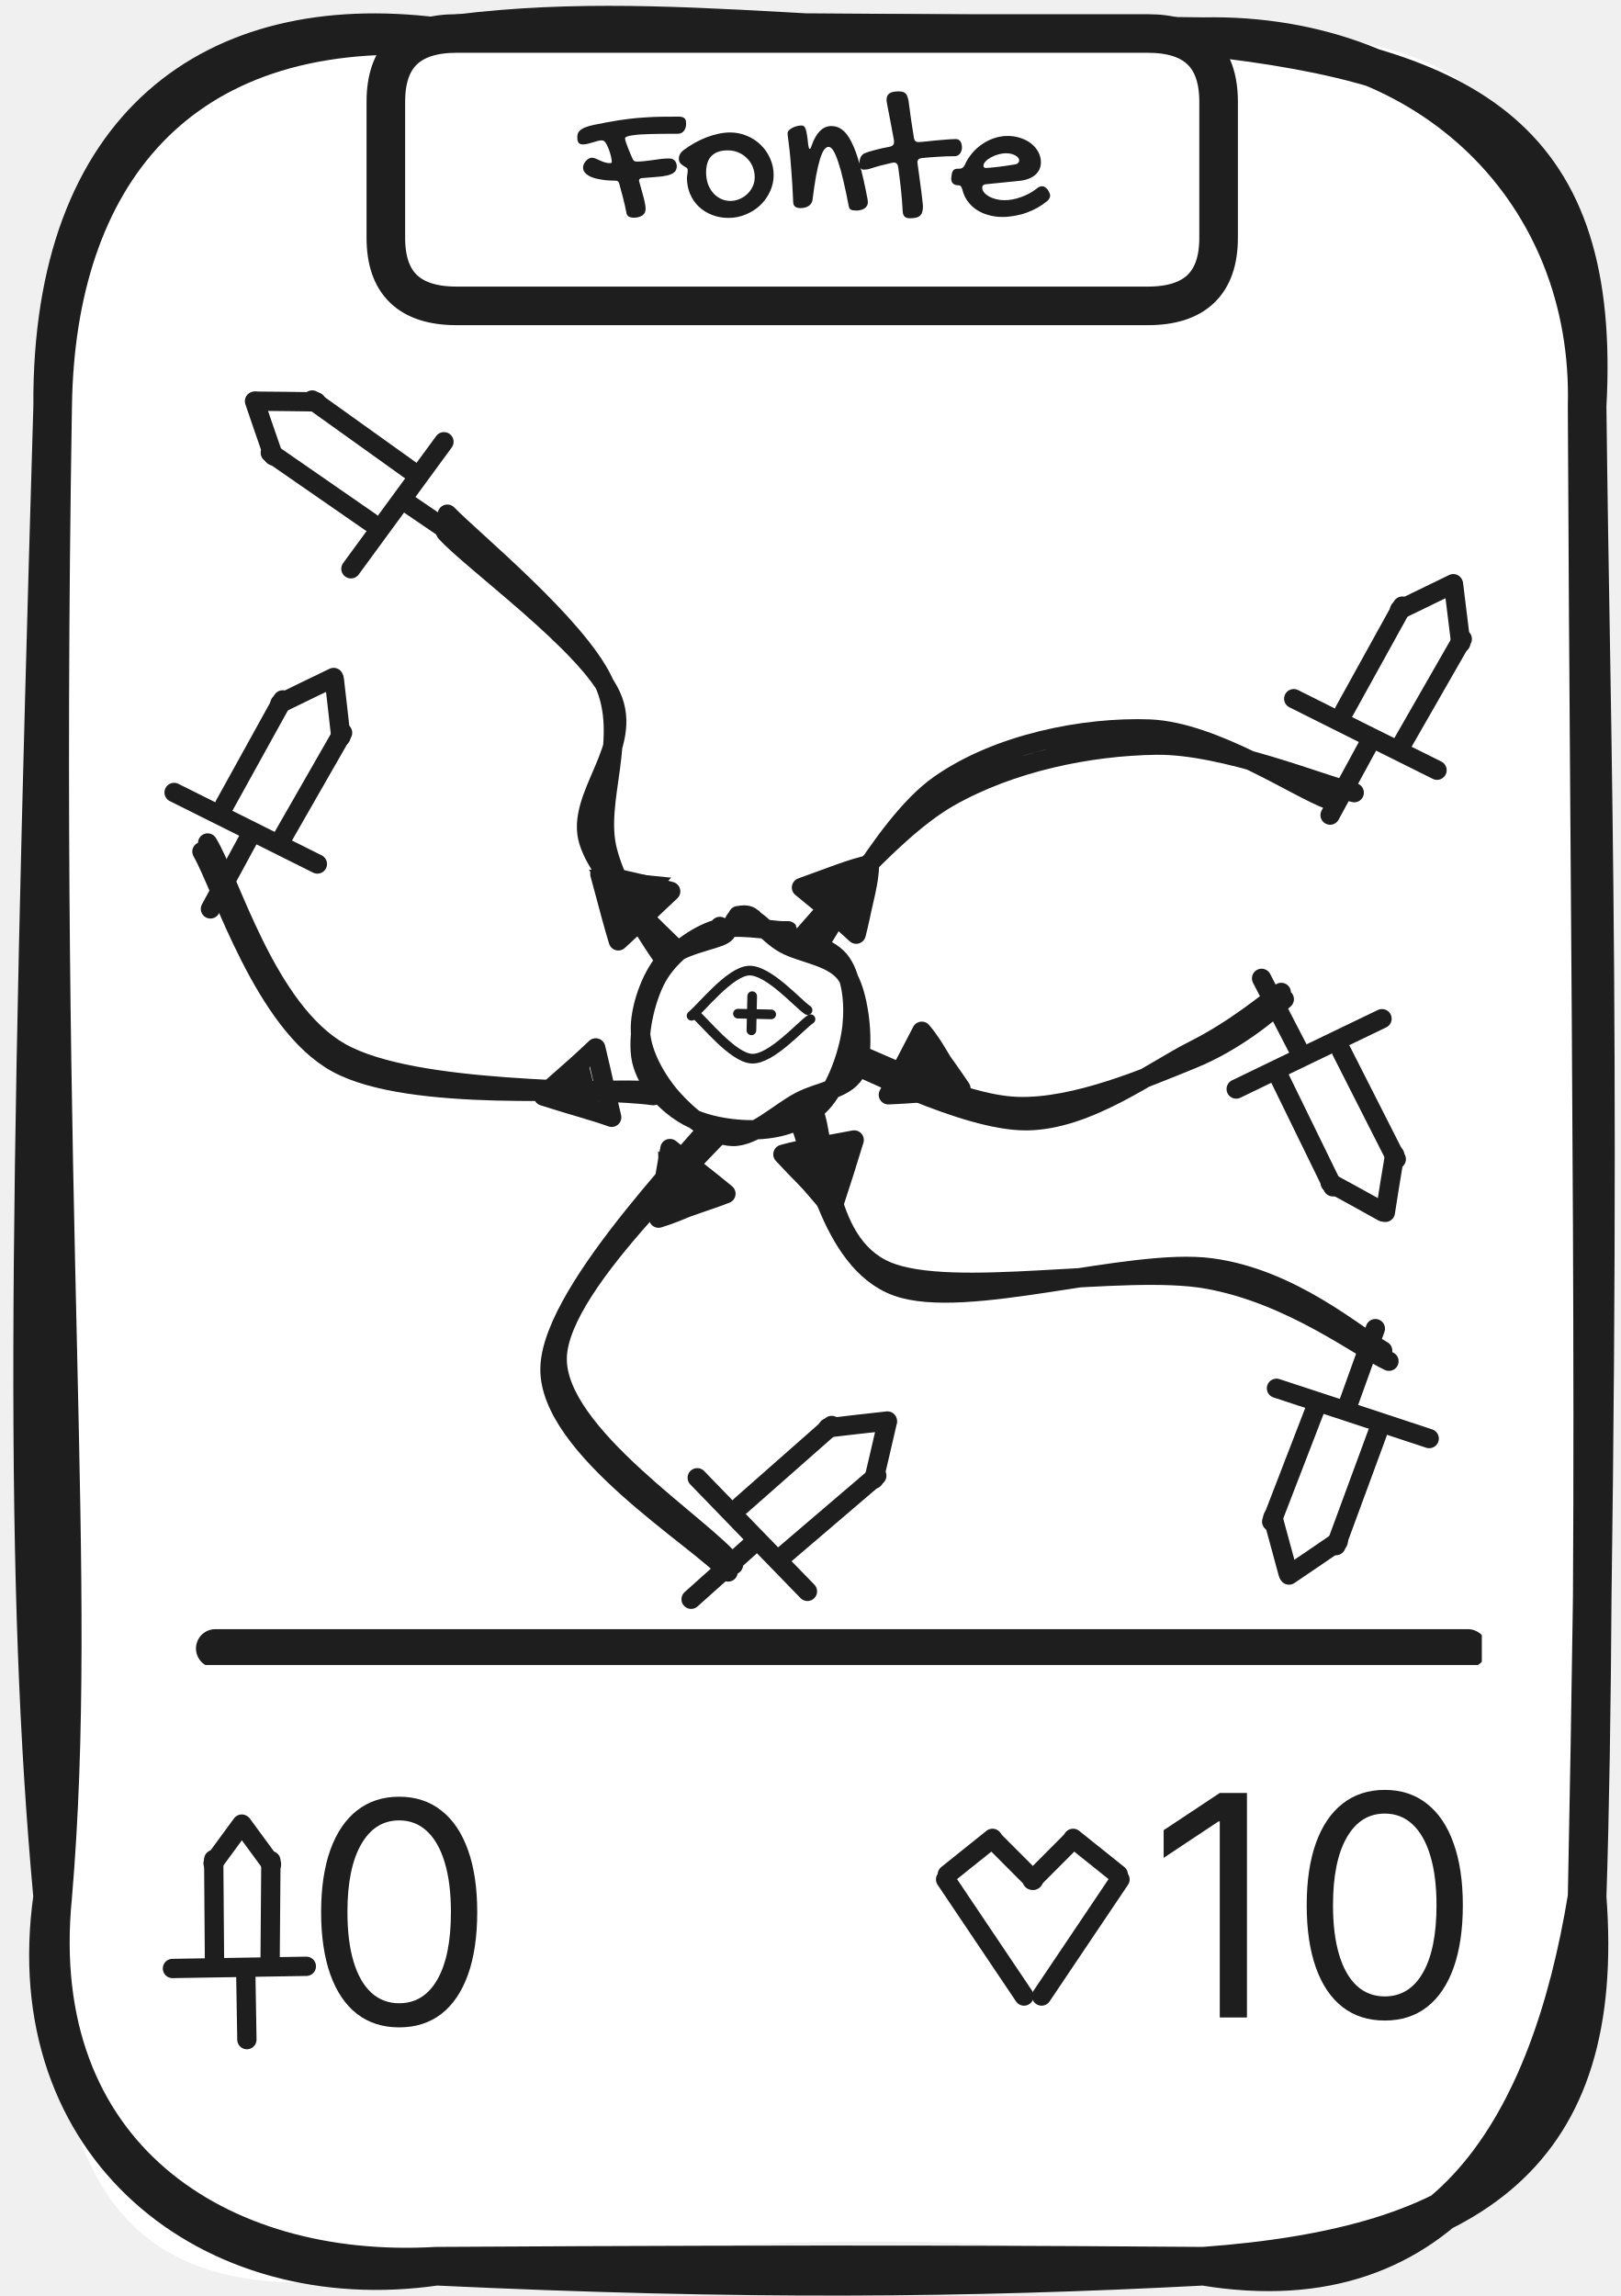
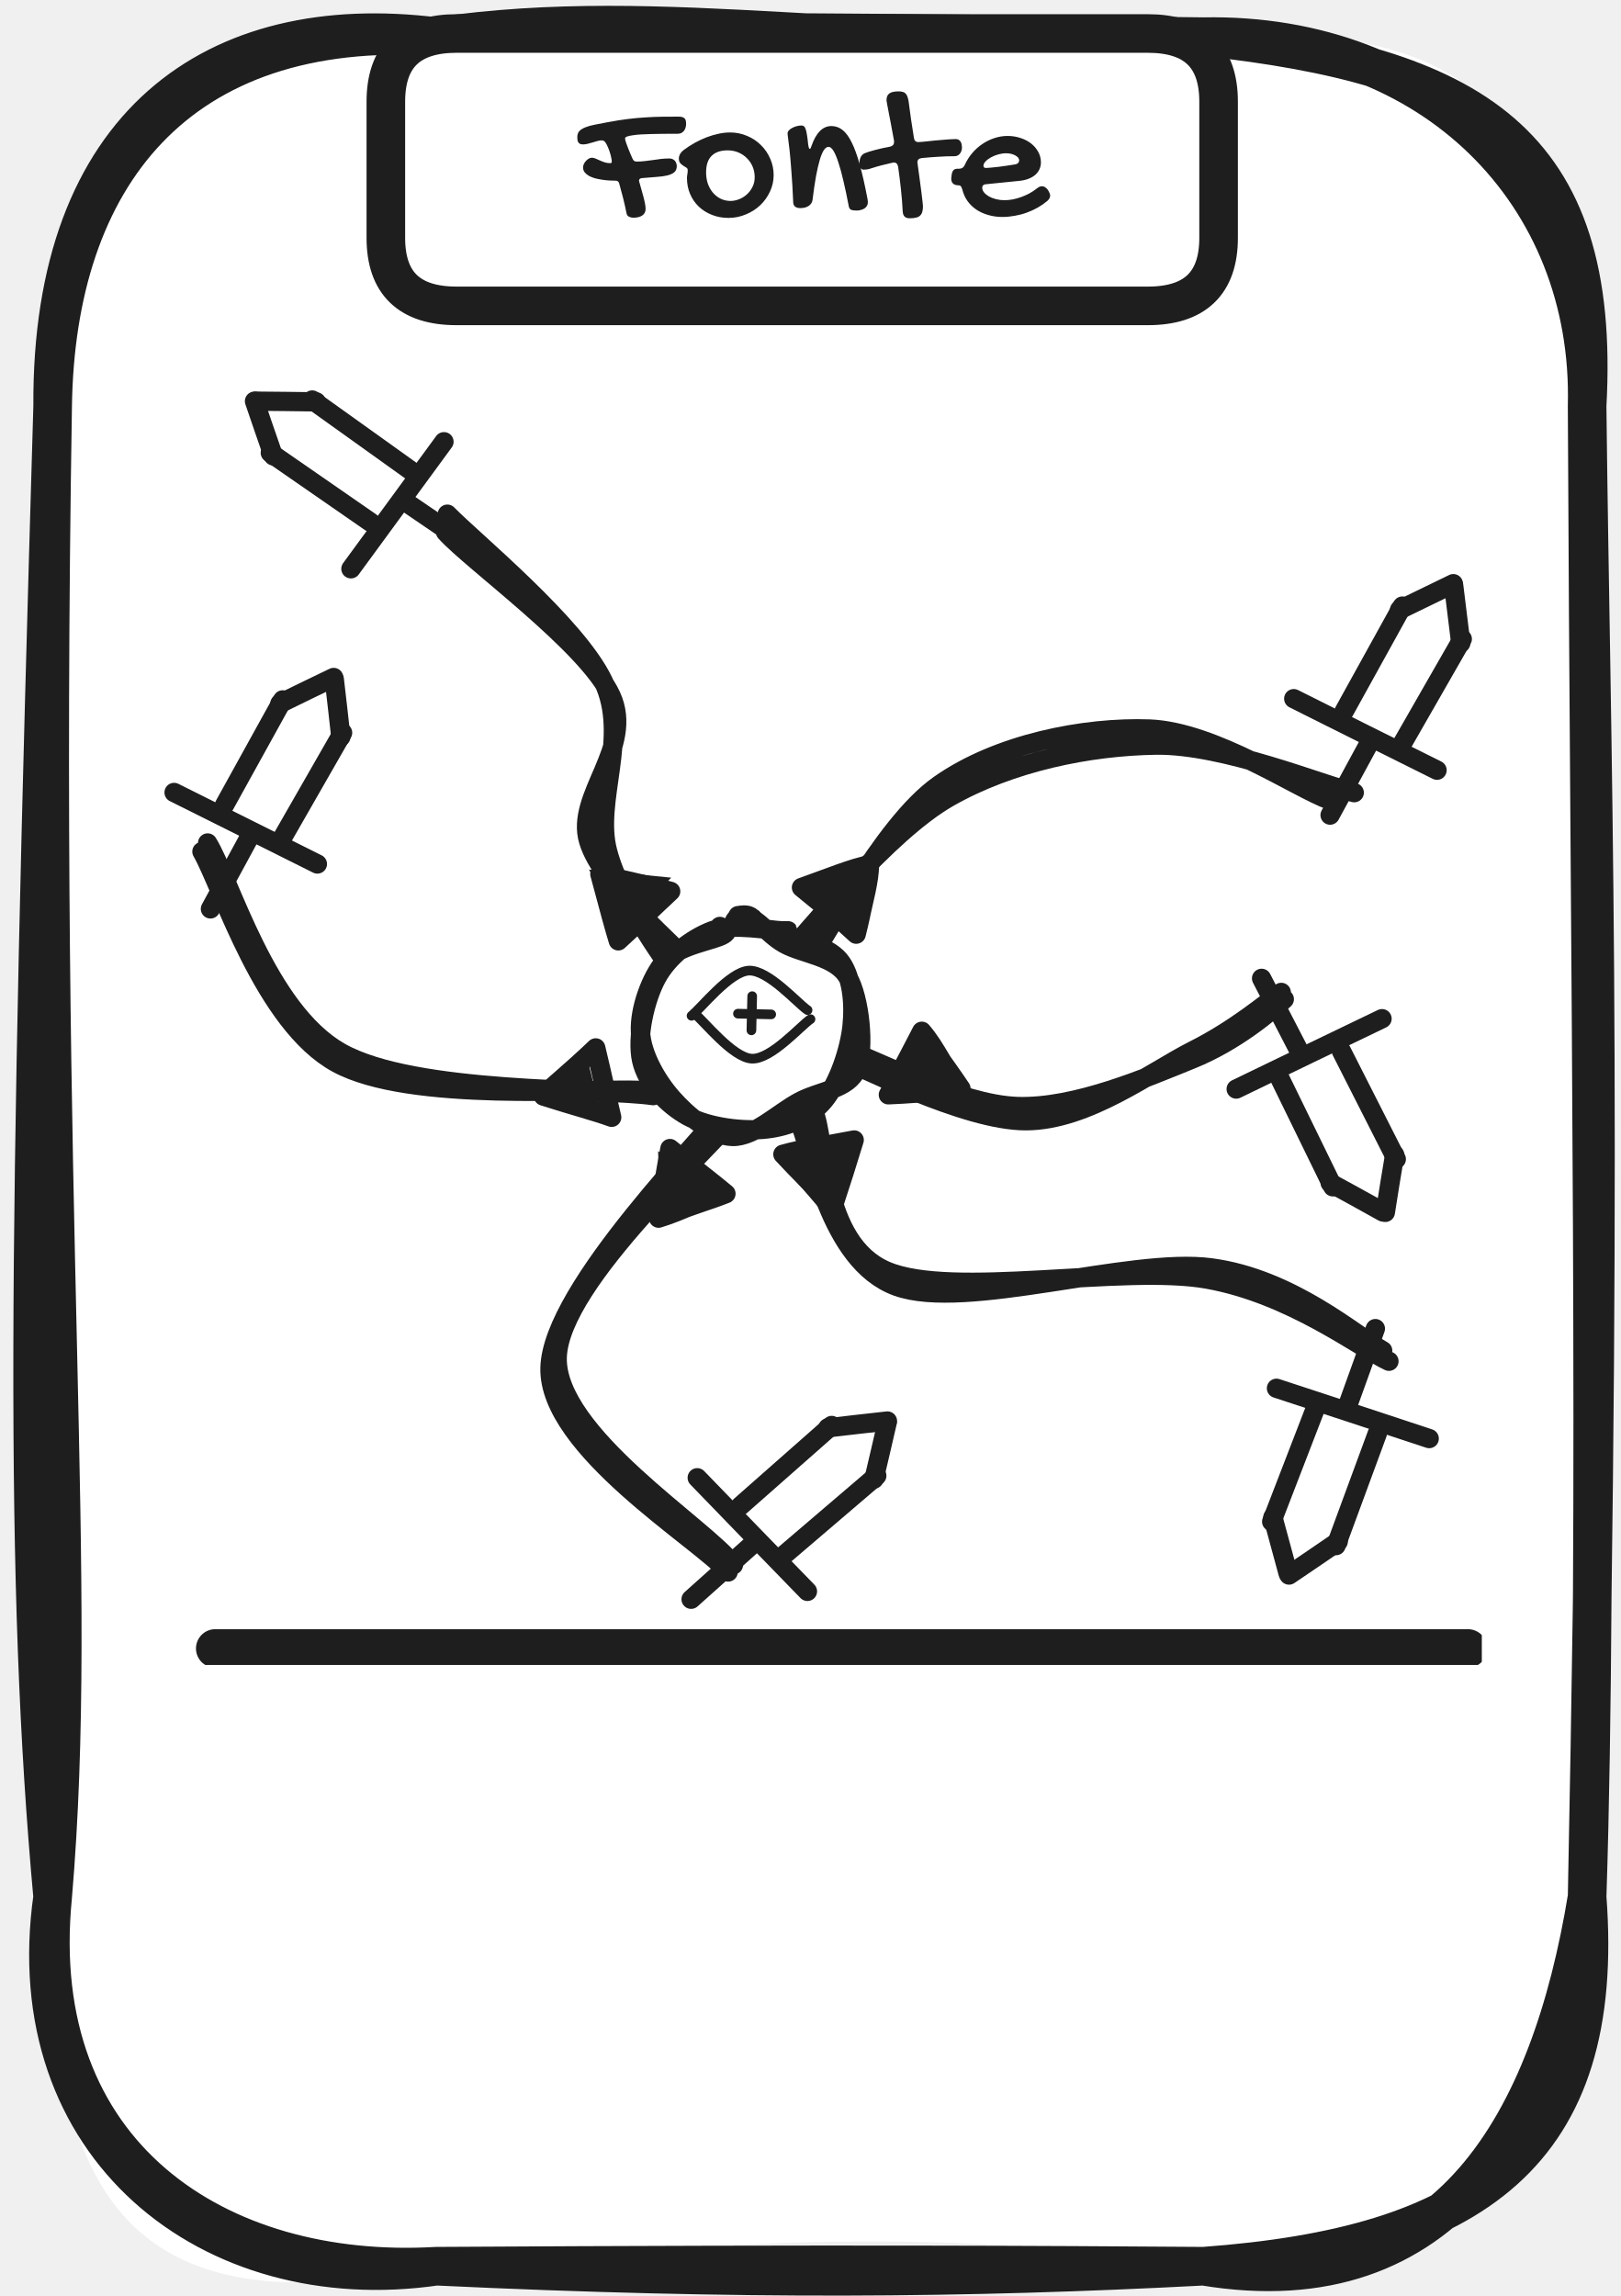
<svg xmlns="http://www.w3.org/2000/svg" width="84" height="119" viewBox="0 0 84 119" fill="none">
  <path d="M22.611 1.9C39.275 3.464 50.073 4.952 62.376 1.9C78.971 0.877 80.24 7.861 82.258 21.041C81.097 51.856 81.766 80.548 82.258 98.315C81.49 112.585 73.862 116.413 62.376 117.456C46.45 115.001 33.743 116.688 22.611 117.456C6.922 120.819 2.276 114.101 2.729 98.315C0.702 72.693 4.845 50.529 2.729 21.041C4.412 6.506 7.257 3.303 22.611 1.9Z" fill="white" />
  <path d="M22.611 1.9C34.639 0.138 45.309 2.933 62.376 1.9M22.611 1.9C34.964 1.493 48.616 1.749 62.376 1.9M22.611 1.9C9.127 1.019 2.897 9.235 2.729 21.041M22.611 1.9C11.135 0.47 2.641 6.43 2.729 21.041M62.376 1.9C76.274 3.426 83.026 7.254 82.258 21.041M62.376 1.9C74.197 1.673 82.544 10.05 82.258 21.041M82.258 21.041C82.376 49.373 82.849 80.397 82.258 98.315M82.258 21.041C82.455 38.893 83.124 55.4 82.258 98.315M82.258 98.315C83.272 111.619 76.372 116.432 62.376 117.456M82.258 98.315C80.359 109.922 75.083 119.569 62.376 117.456M62.376 117.456C50.063 118.1 38.439 118.204 22.611 117.456M62.376 117.456C54.374 117.399 43.764 117.332 22.611 117.456M22.611 117.456C11.292 118.109 1.41 111.704 2.729 98.315M22.611 117.456C10.948 119.152 0.889 111.287 2.729 98.315M2.729 98.315C4.147 81.657 2.011 64.8 2.729 21.041M2.729 98.315C1.253 82.112 1.44 64.733 2.729 21.041" stroke="#1E1E1E" stroke-width="2" stroke-linecap="round" />
  <path d="M23.669 1.736C31.386 1.736 39.103 1.736 59.487 1.736C61.928 1.736 63.158 2.911 63.158 5.27C63.158 7.696 63.158 10.112 63.158 12.329C63.158 14.68 61.928 15.854 59.487 15.854C45.579 15.854 31.672 15.854 23.669 15.854C21.219 15.854 19.998 14.68 19.998 12.329C19.998 10.216 19.998 8.113 19.998 5.27C19.998 2.911 21.219 1.736 23.669 1.736Z" fill="white" />
  <path d="M23.669 1.736C33.985 1.736 44.31 1.736 59.487 1.736M23.669 1.736C31.77 1.736 39.871 1.736 59.487 1.736M23.669 1.736C21.219 1.736 19.998 2.911 19.998 5.27M59.487 1.736C61.928 1.736 63.158 2.911 63.158 5.27M63.158 5.27C63.158 7.118 63.158 8.975 63.158 12.329M63.158 5.27C63.158 7.033 63.158 8.795 63.158 12.329M63.158 12.329C63.158 14.68 61.928 15.854 59.487 15.854M59.487 15.854C45.629 15.854 31.77 15.854 23.669 15.854M59.487 15.854C46.121 15.854 32.754 15.854 23.669 15.854M23.669 15.854C21.219 15.854 19.998 14.68 19.998 12.329M19.998 12.329C19.998 9.79 19.998 7.26 19.998 5.27M19.998 12.329C19.998 10.008 19.998 7.696 19.998 5.27" stroke="#1E1E1E" stroke-width="2" stroke-linecap="round" />
-   <path d="M20.689 105.077C19.833 105.077 19.104 104.844 18.502 104.378C17.899 103.908 17.439 103.228 17.121 102.338C16.803 101.444 16.643 100.365 16.643 99.1C16.643 97.842 16.803 96.768 17.121 95.878C17.443 94.984 17.905 94.302 18.507 93.832C19.113 93.359 19.84 93.122 20.689 93.122C21.537 93.122 22.263 93.359 22.865 93.832C23.471 94.302 23.933 94.984 24.252 95.878C24.573 96.768 24.734 97.842 24.734 99.1C24.734 100.365 24.575 101.444 24.257 102.338C23.939 103.228 23.479 103.908 22.877 104.378C22.274 104.844 21.545 105.077 20.689 105.077ZM20.689 103.827C21.537 103.827 22.197 103.418 22.666 102.6C23.136 101.781 23.371 100.615 23.371 99.1C23.371 98.092 23.263 97.234 23.047 96.526C22.835 95.817 22.528 95.278 22.127 94.906C21.729 94.535 21.25 94.35 20.689 94.35C19.848 94.35 19.191 94.764 18.717 95.594C18.244 96.42 18.007 97.588 18.007 99.1C18.007 100.107 18.113 100.963 18.325 101.668C18.537 102.372 18.842 102.908 19.24 103.276C19.642 103.643 20.125 103.827 20.689 103.827Z" fill="#1E1E1E" />
-   <path d="M11.116 101.504C11.106 100.651 11.086 97.23 11.076 96.377" stroke="#1E1E1E" stroke-linecap="round" />
-   <path d="M11.044 96.57C11.29 96.228 12.285 94.883 12.531 94.542" stroke="#1E1E1E" stroke-linecap="round" />
-   <path d="M14 101.565C14.01 100.712 14.03 97.291 14.04 96.438" stroke="#1E1E1E" stroke-linecap="round" />
-   <path d="M14.071 96.63C13.825 96.289 12.831 94.944 12.585 94.603" stroke="#1E1E1E" stroke-linecap="round" />
-   <path d="M8.938 102.025C10.099 102.006 14.725 101.931 15.877 101.912" stroke="#1E1E1E" stroke-linecap="round" />
-   <path d="M12.736 102.111C12.746 102.708 12.786 105.115 12.796 105.712" stroke="#1E1E1E" stroke-linecap="round" />
-   <path d="M64.628 92.928V104.564H63.219V94.405H63.151L60.31 96.291V94.859L63.219 92.928H64.628ZM71.77 104.723C70.914 104.723 70.185 104.49 69.582 104.024C68.98 103.555 68.52 102.875 68.202 101.984C67.884 101.091 67.725 100.011 67.725 98.746C67.725 97.488 67.884 96.414 68.202 95.524C68.524 94.63 68.986 93.948 69.588 93.479C70.194 93.005 70.921 92.769 71.77 92.769C72.618 92.769 73.344 93.005 73.946 93.479C74.552 93.948 75.014 94.63 75.332 95.524C75.654 96.414 75.816 97.488 75.816 98.746C75.816 100.011 75.656 101.091 75.338 101.984C75.02 102.875 74.56 103.555 73.957 104.024C73.355 104.49 72.626 104.723 71.77 104.723ZM71.77 103.473C72.618 103.473 73.278 103.064 73.747 102.246C74.217 101.428 74.452 100.261 74.452 98.746C74.452 97.738 74.344 96.88 74.128 96.172C73.916 95.464 73.609 94.924 73.207 94.553C72.81 94.181 72.331 93.996 71.77 93.996C70.929 93.996 70.272 94.411 69.798 95.24C69.325 96.066 69.088 97.234 69.088 98.746C69.088 99.753 69.194 100.609 69.406 101.314C69.618 102.019 69.923 102.555 70.321 102.922C70.723 103.289 71.206 103.473 71.77 103.473Z" fill="#1E1E1E" />
-   <path d="M53.495 97.45C53.85 97.1 55.267 95.678 55.621 95.318" stroke="#1E1E1E" stroke-linecap="round" />
-   <path d="M55.617 95.28C56.011 95.593 57.566 96.843 57.959 97.156" stroke="#1E1E1E" stroke-linecap="round" />
-   <path d="M58.048 97.408C57.369 98.412 54.662 102.439 53.983 103.453" stroke="#1E1E1E" stroke-linecap="round" />
-   <path d="M53.562 97.45C53.208 97.1 51.79 95.678 51.436 95.318" stroke="#1E1E1E" stroke-linecap="round" />
-   <path d="M51.44 95.28C51.047 95.593 49.491 96.843 49.098 97.156" stroke="#1E1E1E" stroke-linecap="round" />
-   <path d="M49.009 97.408C49.688 98.412 52.395 102.439 53.074 103.453" stroke="#1E1E1E" stroke-linecap="round" />
  <path d="M31.18 7.275C31.119 7.275 31.047 7.287 30.966 7.309C30.884 7.329 30.8 7.353 30.712 7.383C30.624 7.409 30.536 7.433 30.448 7.456C30.363 7.475 30.287 7.485 30.219 7.485C30.147 7.485 30.09 7.474 30.048 7.451C30.009 7.425 29.979 7.392 29.96 7.353C29.94 7.314 29.929 7.272 29.926 7.226C29.922 7.181 29.921 7.137 29.921 7.095C29.921 6.971 29.957 6.87 30.028 6.792C30.103 6.714 30.209 6.649 30.346 6.596C30.482 6.541 30.647 6.496 30.839 6.46C31.034 6.421 31.254 6.378 31.498 6.333C31.882 6.261 32.232 6.206 32.548 6.167C32.867 6.128 33.169 6.1 33.456 6.084C33.746 6.064 34.029 6.053 34.306 6.05C34.582 6.046 34.874 6.045 35.18 6.045C35.271 6.045 35.342 6.056 35.394 6.079C35.447 6.102 35.484 6.131 35.507 6.167C35.533 6.203 35.547 6.243 35.551 6.289C35.557 6.334 35.56 6.38 35.56 6.426C35.56 6.478 35.552 6.535 35.536 6.596C35.523 6.655 35.499 6.71 35.463 6.763C35.43 6.811 35.385 6.852 35.326 6.885C35.271 6.917 35.202 6.933 35.121 6.933H34.73C34.574 6.933 34.408 6.935 34.232 6.938C34.056 6.938 33.882 6.942 33.71 6.948C33.537 6.951 33.371 6.958 33.212 6.968C33.056 6.977 32.916 6.992 32.792 7.012C32.671 7.028 32.575 7.049 32.504 7.075C32.432 7.101 32.396 7.134 32.396 7.173C32.396 7.212 32.411 7.277 32.44 7.368C32.47 7.459 32.505 7.558 32.548 7.666C32.59 7.77 32.632 7.874 32.675 7.978C32.72 8.079 32.758 8.164 32.787 8.232C32.813 8.288 32.842 8.325 32.875 8.345C32.907 8.364 32.951 8.374 33.007 8.374C33.14 8.374 33.277 8.366 33.417 8.349C33.557 8.333 33.697 8.315 33.837 8.296C33.98 8.273 34.122 8.253 34.262 8.237C34.405 8.221 34.546 8.213 34.686 8.213C34.764 8.213 34.828 8.227 34.877 8.257C34.929 8.283 34.97 8.317 34.999 8.359C35.028 8.398 35.048 8.441 35.057 8.486C35.071 8.532 35.077 8.571 35.077 8.603C35.077 8.75 35.032 8.86 34.94 8.935C34.849 9.007 34.725 9.061 34.569 9.097C34.413 9.132 34.231 9.157 34.022 9.17C33.817 9.183 33.599 9.201 33.368 9.223L33.251 9.233C33.209 9.24 33.176 9.254 33.153 9.277C33.13 9.3 33.119 9.329 33.119 9.365C33.119 9.375 33.121 9.383 33.124 9.389C33.127 9.396 33.129 9.404 33.129 9.414C33.158 9.521 33.192 9.642 33.231 9.775C33.27 9.905 33.306 10.036 33.339 10.166C33.375 10.296 33.404 10.42 33.427 10.537C33.449 10.654 33.461 10.75 33.461 10.825C33.461 10.975 33.404 11.089 33.29 11.167C33.179 11.245 33.021 11.284 32.816 11.284C32.741 11.284 32.668 11.266 32.597 11.23C32.528 11.198 32.486 11.136 32.47 11.045C32.417 10.778 32.359 10.517 32.294 10.264C32.229 10.006 32.16 9.751 32.089 9.497C32.059 9.409 32.002 9.365 31.918 9.365C31.82 9.365 31.709 9.362 31.586 9.355C31.465 9.349 31.342 9.336 31.215 9.316C31.088 9.297 30.964 9.272 30.844 9.243C30.726 9.21 30.621 9.168 30.526 9.116C30.435 9.064 30.36 9.002 30.302 8.93C30.246 8.859 30.219 8.774 30.219 8.677C30.219 8.615 30.233 8.555 30.263 8.496C30.292 8.434 30.329 8.38 30.375 8.335C30.421 8.286 30.469 8.247 30.521 8.218C30.577 8.188 30.629 8.174 30.678 8.174C30.736 8.174 30.8 8.188 30.868 8.218C30.936 8.247 31.01 8.279 31.088 8.315C31.166 8.351 31.249 8.384 31.337 8.413C31.428 8.442 31.526 8.457 31.63 8.457C31.682 8.457 31.708 8.429 31.708 8.374C31.708 8.322 31.698 8.253 31.679 8.169C31.662 8.084 31.64 7.996 31.61 7.905C31.581 7.811 31.547 7.72 31.508 7.632C31.472 7.541 31.433 7.464 31.39 7.402C31.364 7.363 31.337 7.332 31.308 7.309C31.282 7.287 31.239 7.275 31.18 7.275ZM35.604 9.223C35.604 9.168 35.611 9.106 35.624 9.038C35.637 8.97 35.643 8.895 35.643 8.813C35.643 8.758 35.619 8.716 35.57 8.686C35.525 8.657 35.472 8.624 35.414 8.589C35.355 8.553 35.302 8.507 35.253 8.452C35.207 8.397 35.184 8.317 35.184 8.213C35.184 8.138 35.204 8.063 35.243 7.988C35.285 7.913 35.346 7.845 35.424 7.783C35.616 7.64 35.814 7.511 36.019 7.397C36.228 7.283 36.434 7.187 36.639 7.109C36.848 7.031 37.053 6.971 37.255 6.929C37.457 6.886 37.65 6.865 37.836 6.865C38.148 6.865 38.441 6.924 38.715 7.041C38.991 7.155 39.231 7.313 39.432 7.514C39.638 7.713 39.799 7.947 39.916 8.218C40.036 8.485 40.097 8.771 40.097 9.077C40.097 9.376 40.033 9.661 39.906 9.931C39.782 10.198 39.615 10.433 39.403 10.635C39.192 10.836 38.943 10.996 38.656 11.113C38.373 11.233 38.073 11.294 37.758 11.294C37.448 11.294 37.162 11.242 36.898 11.137C36.635 11.033 36.407 10.89 36.215 10.708C36.023 10.522 35.873 10.304 35.766 10.053C35.658 9.8 35.604 9.523 35.604 9.223ZM37.865 10.415C38.002 10.415 38.143 10.387 38.29 10.332C38.436 10.277 38.57 10.197 38.69 10.093C38.814 9.985 38.915 9.855 38.993 9.702C39.074 9.549 39.115 9.376 39.115 9.184C39.115 8.989 39.079 8.807 39.008 8.638C38.936 8.468 38.837 8.322 38.71 8.198C38.586 8.071 38.438 7.972 38.266 7.9C38.096 7.829 37.912 7.793 37.714 7.793C37.352 7.793 37.076 7.887 36.884 8.076C36.692 8.262 36.596 8.548 36.596 8.935C36.596 9.147 36.627 9.344 36.688 9.526C36.754 9.705 36.843 9.861 36.957 9.995C37.071 10.125 37.204 10.228 37.357 10.303C37.514 10.377 37.683 10.415 37.865 10.415ZM40.819 6.904C40.819 6.855 40.84 6.808 40.883 6.763C40.925 6.714 40.98 6.671 41.049 6.636C41.117 6.596 41.194 6.566 41.278 6.543C41.366 6.517 41.454 6.504 41.542 6.504C41.591 6.504 41.631 6.517 41.664 6.543C41.7 6.569 41.731 6.619 41.757 6.694C41.783 6.766 41.806 6.868 41.825 7.002C41.848 7.132 41.869 7.303 41.889 7.514C41.902 7.58 41.913 7.63 41.923 7.666C41.936 7.698 41.952 7.715 41.972 7.715C42.001 7.715 42.03 7.664 42.059 7.563C42.297 6.876 42.641 6.533 43.09 6.533C43.298 6.533 43.487 6.598 43.656 6.728C43.829 6.859 43.988 7.072 44.135 7.368C44.284 7.661 44.426 8.048 44.559 8.53C44.693 9.009 44.826 9.599 44.96 10.303C44.966 10.338 44.971 10.371 44.974 10.4C44.978 10.43 44.979 10.457 44.979 10.483C44.979 10.558 44.962 10.623 44.926 10.678C44.893 10.731 44.849 10.775 44.794 10.81C44.739 10.843 44.677 10.867 44.608 10.884C44.54 10.903 44.472 10.913 44.403 10.913C44.267 10.913 44.167 10.898 44.105 10.869C44.047 10.84 44.009 10.784 43.993 10.703C43.899 10.208 43.806 9.769 43.715 9.385C43.627 9 43.539 8.678 43.451 8.418C43.366 8.154 43.282 7.954 43.197 7.817C43.112 7.68 43.028 7.612 42.943 7.612C42.859 7.612 42.779 7.666 42.704 7.773C42.632 7.877 42.562 8.042 42.494 8.266C42.426 8.491 42.359 8.776 42.294 9.121C42.232 9.466 42.172 9.878 42.113 10.356C42.097 10.486 42.032 10.591 41.918 10.669C41.804 10.747 41.659 10.786 41.483 10.786C41.366 10.786 41.277 10.761 41.215 10.713C41.153 10.664 41.119 10.597 41.112 10.512C41.083 9.835 41.05 9.279 41.014 8.843C40.982 8.403 40.951 8.052 40.922 7.788C40.892 7.521 40.868 7.322 40.849 7.192C40.829 7.062 40.819 6.966 40.819 6.904ZM45.946 5.205C45.946 5.032 45.995 4.912 46.093 4.844C46.19 4.772 46.351 4.736 46.576 4.736C46.657 4.736 46.726 4.744 46.781 4.761C46.84 4.774 46.889 4.8 46.928 4.839C46.97 4.878 47.002 4.93 47.025 4.995C47.051 5.057 47.072 5.137 47.089 5.234C47.128 5.537 47.17 5.849 47.216 6.172C47.264 6.494 47.315 6.818 47.367 7.143C47.387 7.29 47.463 7.363 47.597 7.363C47.632 7.363 47.691 7.36 47.772 7.353C47.857 7.344 47.956 7.334 48.07 7.324C48.184 7.311 48.306 7.298 48.436 7.285C48.57 7.272 48.702 7.261 48.832 7.251C48.965 7.238 49.091 7.228 49.208 7.221C49.328 7.212 49.434 7.207 49.525 7.207C49.597 7.207 49.654 7.221 49.696 7.251C49.739 7.277 49.771 7.313 49.794 7.358C49.82 7.401 49.836 7.449 49.843 7.505C49.852 7.557 49.857 7.61 49.857 7.666C49.857 7.715 49.847 7.765 49.828 7.817C49.812 7.869 49.787 7.916 49.755 7.959C49.725 7.998 49.688 8.03 49.642 8.056C49.597 8.082 49.545 8.096 49.486 8.096C49.203 8.096 48.916 8.105 48.627 8.125C48.34 8.141 48.054 8.164 47.767 8.193C47.621 8.213 47.548 8.286 47.548 8.413C47.548 8.423 47.549 8.436 47.553 8.452C47.556 8.465 47.557 8.476 47.557 8.486C47.597 8.769 47.632 9.035 47.665 9.282C47.701 9.529 47.73 9.751 47.753 9.946C47.779 10.138 47.798 10.299 47.811 10.43C47.828 10.556 47.836 10.641 47.836 10.683C47.836 10.801 47.824 10.898 47.802 10.976C47.779 11.058 47.741 11.123 47.689 11.172C47.637 11.224 47.567 11.26 47.479 11.279C47.395 11.302 47.287 11.313 47.157 11.313C47.033 11.313 46.942 11.284 46.884 11.225C46.825 11.167 46.792 11.077 46.786 10.957C46.767 10.573 46.736 10.187 46.693 9.8C46.651 9.409 46.602 9.02 46.547 8.633C46.517 8.493 46.444 8.423 46.327 8.423C46.317 8.423 46.306 8.424 46.293 8.428C46.28 8.431 46.268 8.432 46.259 8.432C46.057 8.478 45.866 8.524 45.687 8.569C45.508 8.615 45.341 8.664 45.184 8.716C45.097 8.745 45.018 8.766 44.95 8.779C44.882 8.789 44.82 8.794 44.764 8.794C44.69 8.794 44.634 8.761 44.599 8.696C44.563 8.628 44.545 8.543 44.545 8.442C44.545 8.406 44.548 8.366 44.555 8.32C44.561 8.271 44.574 8.224 44.594 8.179C44.61 8.13 44.636 8.086 44.672 8.047C44.704 8.004 44.75 7.97 44.809 7.944C44.945 7.889 45.127 7.832 45.355 7.773C45.583 7.711 45.84 7.654 46.127 7.602C46.192 7.586 46.242 7.56 46.278 7.524C46.317 7.485 46.337 7.428 46.337 7.353C46.337 7.337 46.337 7.321 46.337 7.304C46.337 7.285 46.334 7.265 46.327 7.246C46.275 6.946 46.224 6.675 46.176 6.43C46.13 6.183 46.089 5.971 46.054 5.796C46.021 5.62 45.995 5.482 45.975 5.381C45.956 5.28 45.946 5.221 45.946 5.205ZM53.729 9.775C53.824 9.694 53.916 9.653 54.008 9.653C54.06 9.653 54.107 9.666 54.149 9.692C54.192 9.718 54.239 9.759 54.291 9.814C54.34 9.889 54.374 9.951 54.393 10C54.416 10.045 54.428 10.091 54.428 10.136C54.428 10.234 54.379 10.327 54.281 10.415C54.125 10.545 53.956 10.662 53.773 10.766C53.591 10.867 53.401 10.954 53.202 11.025C53.004 11.097 52.798 11.15 52.587 11.186C52.375 11.225 52.165 11.245 51.957 11.245C51.693 11.245 51.446 11.211 51.215 11.142C50.984 11.077 50.777 10.983 50.595 10.859C50.416 10.736 50.264 10.587 50.141 10.415C50.017 10.239 49.929 10.042 49.877 9.824C49.847 9.733 49.82 9.674 49.794 9.648C49.771 9.619 49.732 9.604 49.677 9.604C49.556 9.604 49.463 9.575 49.398 9.516C49.333 9.458 49.301 9.373 49.301 9.263C49.301 9.217 49.304 9.188 49.31 9.175L49.32 9.077C49.337 8.96 49.367 8.875 49.413 8.823C49.462 8.771 49.537 8.745 49.638 8.745H49.711C49.847 8.745 49.944 8.681 49.999 8.555C50.1 8.33 50.228 8.125 50.385 7.939C50.541 7.754 50.717 7.596 50.912 7.466C51.107 7.332 51.316 7.23 51.537 7.158C51.762 7.083 51.989 7.046 52.221 7.046C52.462 7.046 52.686 7.082 52.894 7.153C53.106 7.221 53.29 7.318 53.446 7.441C53.602 7.565 53.724 7.71 53.812 7.876C53.904 8.042 53.949 8.221 53.949 8.413C53.949 8.546 53.923 8.668 53.871 8.779C53.819 8.89 53.744 8.987 53.646 9.072C53.549 9.153 53.43 9.22 53.29 9.272C53.153 9.324 52.997 9.359 52.821 9.375L51.127 9.546C51.062 9.546 51.008 9.562 50.966 9.595C50.927 9.627 50.907 9.671 50.907 9.726C50.907 9.811 50.938 9.892 51 9.971C51.065 10.049 51.15 10.119 51.254 10.181C51.361 10.239 51.483 10.286 51.62 10.322C51.76 10.358 51.903 10.376 52.05 10.376C52.19 10.376 52.333 10.363 52.479 10.337C52.629 10.307 52.776 10.267 52.919 10.215C53.065 10.163 53.207 10.101 53.344 10.029C53.48 9.954 53.609 9.87 53.729 9.775ZM52.641 8.515C52.689 8.506 52.732 8.483 52.767 8.447C52.803 8.408 52.821 8.361 52.821 8.305C52.821 8.257 52.803 8.211 52.767 8.169C52.732 8.126 52.683 8.089 52.621 8.056C52.559 8.021 52.487 7.993 52.406 7.973C52.325 7.954 52.239 7.944 52.147 7.944C52.014 7.944 51.877 7.964 51.737 8.003C51.597 8.042 51.47 8.094 51.356 8.159C51.242 8.221 51.15 8.291 51.078 8.369C51.006 8.444 50.971 8.519 50.971 8.594C50.971 8.668 51.016 8.706 51.107 8.706C51.163 8.706 51.252 8.699 51.376 8.686C51.5 8.673 51.636 8.659 51.786 8.642C51.936 8.623 52.087 8.602 52.24 8.579C52.393 8.556 52.527 8.535 52.641 8.515Z" fill="#1E1E1E" />
  <path d="M75.708 33.33C75.65 32.837 75.409 30.858 75.343 30.359" stroke="#1E1E1E" stroke-linecap="round" />
  <g clip-path="url(#clip0_55_28)">
    <path d="M11.157 85.439C21.974 85.439 65.263 85.439 76.08 85.439" stroke="#1E1E1E" stroke-width="2" stroke-linecap="round" />
    <path d="M35.99 50.186C35.065 49.02 31.226 45.96 30.508 43.6C29.789 41.251 32.91 38.73 31.669 36.058C30.439 33.386 24.445 29.084 23.096 27.577M35.439 51.172C34.652 50.053 32.181 46.765 31.492 44.122C30.793 41.478 32.644 38.218 31.266 35.309C29.878 32.4 24.523 28.023 23.185 26.649" stroke="#1E1E1E" stroke-linecap="round" />
    <path d="M40.611 49.639C41.93 48.256 45.955 43.168 49.174 41.329C52.402 39.491 56.448 38.667 59.942 38.619C63.446 38.581 68.544 40.685 70.188 41.083M41.359 50.625C42.579 49.137 45.65 42.808 48.682 40.676C51.723 38.534 56.202 37.662 59.578 37.785C62.944 37.918 67.304 40.903 68.909 41.462" stroke="#1E1E1E" stroke-linecap="round" />
    <path d="M42.695 54.487C44.496 55.217 49.978 58.097 53.177 58.088C56.376 58.078 59.654 55.548 61.859 54.44C64.063 53.331 65.648 51.957 66.406 51.436M43.61 54.298C45.372 54.904 49.703 57.245 52.724 57.349C55.746 57.453 59.457 55.833 61.76 54.904C64.063 53.975 65.884 52.403 66.563 51.787" stroke="#1E1E1E" stroke-linecap="round" />
    <path d="M33.852 56.786C31.155 56.389 21.489 56.72 17.641 54.541C13.792 52.361 11.903 45.529 10.761 43.691M33.163 56.512C30.456 56.407 21.243 57.166 17.464 55.1C13.674 53.034 11.548 46.022 10.466 44.136" stroke="#1E1E1E" stroke-linecap="round" />
    <path d="M38.742 57.132C37.186 59.245 28.997 66.361 28.879 70.35C28.761 74.349 36.596 79.191 38.013 81.105M38.328 56.582C36.714 58.733 28.604 66.749 28.505 70.9C28.407 75.05 36.281 79.797 37.737 81.475" stroke="#1E1E1E" stroke-linecap="round" />
    <path fill-rule="evenodd" clip-rule="evenodd" d="M41.297 45.952L45.104 44.648L44.079 48.55L41.418 45.652" fill="#1E1E1E" />
    <path d="M41.539 45.999C42.854 45.535 44.278 44.948 45.064 44.826M41.539 45.999C42.832 45.517 44.193 45.177 45.064 44.826M41.539 45.999C42.27 46.615 43.436 47.496 44.375 48.417M41.539 45.999C42.461 46.719 43.418 47.531 44.375 48.417M45.064 44.826C45.051 45.648 44.819 46.442 44.375 48.417M45.064 44.826C44.885 45.985 44.704 47.131 44.375 48.417" stroke="#1E1E1E" stroke-linecap="round" />
    <path fill-rule="evenodd" clip-rule="evenodd" d="M47.974 53.437L49.596 56.18L46.358 56.538L48.043 53.996" fill="#1E1E1E" />
    <path d="M47.774 53.45C48.563 54.364 48.907 55.373 49.804 56.419M47.774 53.45C48.255 54.289 48.84 54.984 49.804 56.419M47.774 53.45C46.785 55.368 46.379 56.103 46.042 56.743M47.774 53.45C46.957 55.15 46.509 55.972 46.042 56.743M49.804 56.419C48.478 56.593 46.926 56.655 46.042 56.743M49.804 56.419C48.391 56.617 46.901 56.707 46.042 56.743" stroke="#1E1E1E" stroke-linecap="round" />
    <path fill-rule="evenodd" clip-rule="evenodd" d="M37.916 61.727L34.262 63.479L34.107 59.665L36.98 61.752" fill="#1E1E1E" />
    <path d="M37.624 61.868C36.504 62.117 35.352 62.768 34.132 63.136M37.624 61.868C36.78 62.207 35.828 62.464 34.132 63.136M37.624 61.868C36.143 60.674 35.356 60.049 34.722 59.528M37.624 61.868C36.023 60.546 35.266 60.053 34.722 59.528M34.132 63.136C34.286 62.269 34.353 61.445 34.722 59.528M34.132 63.136C34.252 62.097 34.528 61.142 34.722 59.528" stroke="#1E1E1E" stroke-linecap="round" />
    <path d="M39.361 47.226C39.361 47.226 39.394 47.273 39.46 47.368C39.532 47.457 39.585 47.555 39.617 47.662C39.657 47.776 39.673 47.883 39.667 47.984C39.667 48.098 39.644 48.208 39.598 48.316C39.558 48.423 39.503 48.521 39.43 48.609C39.358 48.698 39.273 48.774 39.175 48.837C39.069 48.9 38.961 48.944 38.85 48.97C38.738 48.995 38.627 49.004 38.515 48.998C38.397 48.985 38.282 48.957 38.171 48.913C38.066 48.868 37.967 48.809 37.875 48.733C37.79 48.657 37.718 48.569 37.659 48.467C37.6 48.373 37.56 48.268 37.541 48.155C37.521 48.041 37.518 47.934 37.531 47.833C37.544 47.719 37.577 47.611 37.629 47.51C37.682 47.409 37.751 47.318 37.836 47.236C37.921 47.153 38.016 47.087 38.121 47.037C38.226 46.986 38.338 46.954 38.456 46.942C38.568 46.929 38.679 46.932 38.791 46.951C38.909 46.97 39.017 47.008 39.115 47.065C39.221 47.122 39.312 47.191 39.391 47.273C39.47 47.362 39.532 47.457 39.578 47.558C39.624 47.665 39.654 47.776 39.667 47.889C39.673 47.997 39.663 48.104 39.637 48.212C39.604 48.319 39.558 48.423 39.499 48.524C39.434 48.619 39.355 48.701 39.263 48.771C39.171 48.84 39.069 48.894 38.958 48.932C38.846 48.976 38.732 48.998 38.614 48.998C38.502 49.004 38.39 48.989 38.279 48.951C38.167 48.919 38.066 48.868 37.974 48.799C37.875 48.736 37.826 48.704 37.826 48.704C37.826 48.704 37.8 48.669 37.747 48.6C37.688 48.537 37.642 48.467 37.609 48.392C37.57 48.316 37.544 48.234 37.531 48.145C37.518 48.063 37.511 47.984 37.511 47.908C37.518 47.82 37.534 47.738 37.56 47.662C37.587 47.58 37.623 47.501 37.669 47.425C37.715 47.356 37.77 47.292 37.836 47.236C37.895 47.172 37.961 47.119 38.033 47.075C38.111 47.03 38.194 46.995 38.279 46.97C38.358 46.945 38.443 46.929 38.535 46.923C38.614 46.923 38.696 46.929 38.781 46.942C38.873 46.954 38.958 46.98 39.037 47.018C39.115 47.049 39.188 47.093 39.253 47.15C39.325 47.201 39.361 47.226 39.361 47.226Z" fill="#1E1E1E" />
    <path d="M37.259 48.612C38.293 48.413 40.094 48.537 41.157 49.001C42.23 49.475 43.214 50.517 43.677 51.436C44.129 52.355 44.287 53.445 43.883 54.516C43.48 55.587 42.269 57.216 41.245 57.88C40.222 58.533 38.854 58.742 37.742 58.486C36.639 58.24 35.291 57.254 34.611 56.373C33.922 55.492 33.627 54.203 33.647 53.199C33.676 52.194 34.05 51.123 34.739 50.337C35.438 49.541 37.259 48.868 37.82 48.461C38.391 48.053 38.056 47.873 38.125 47.873M38.44 47.959C39.69 47.835 41.777 48.413 42.801 49.209C43.834 50.015 44.464 51.588 44.592 52.753C44.72 53.919 44.238 55.378 43.578 56.202C42.929 57.017 41.806 57.33 40.675 57.662C39.543 57.984 37.869 58.562 36.797 58.135C35.714 57.718 34.798 56.032 34.228 55.141C33.657 54.241 33.145 53.843 33.381 52.782C33.627 51.721 34.661 49.56 35.665 48.764C36.659 47.968 38.864 48.091 39.395 47.987C39.936 47.892 38.962 47.996 38.883 48.177" fill="white" />
    <path d="M40.251 48.508C41.354 48.688 42.84 48.982 43.499 49.759C44.149 50.536 44.287 51.976 44.159 53.189C44.031 54.402 43.46 56.127 42.722 57.017C41.984 57.908 40.901 58.382 39.73 58.514C38.549 58.657 36.728 58.439 35.645 57.851C34.572 57.254 33.529 56.164 33.253 54.961C32.987 53.767 33.43 51.787 34.041 50.669C34.651 49.551 35.842 48.641 36.925 48.233C38.007 47.836 39.936 48.233 40.547 48.243C41.147 48.252 40.675 48.215 40.556 48.281M38.253 47.456C39.1 47.295 39.7 48.385 40.655 48.916C41.6 49.446 43.322 49.56 43.942 50.65C44.572 51.73 44.828 54.326 44.405 55.407C43.982 56.477 42.486 56.525 41.413 57.112C40.34 57.69 39.06 58.931 37.968 58.903C36.875 58.875 35.635 57.823 34.838 56.923C34.041 56.022 33.263 54.667 33.194 53.483C33.135 52.298 33.736 50.659 34.454 49.816C35.172 48.982 37.023 48.745 37.495 48.442C37.968 48.148 37.19 48.072 37.308 48.016" stroke="#1E1E1E" stroke-linecap="round" />
    <path fill-rule="evenodd" clip-rule="evenodd" d="M35.842 52.647C36.334 52.258 37.82 50.354 38.814 50.306C39.818 50.259 41.344 52.012 41.855 52.353" fill="white" />
    <path d="M35.842 52.647C36.334 52.258 37.82 50.354 38.814 50.306C39.818 50.259 41.344 52.012 41.855 52.353" stroke="#1E1E1E" stroke-width="0.5" stroke-linecap="round" />
    <path fill-rule="evenodd" clip-rule="evenodd" d="M35.993 52.529C36.486 52.918 37.972 54.823 38.966 54.87C39.97 54.917 41.496 53.164 42.007 52.823" fill="white" />
    <path d="M35.993 52.529C36.486 52.918 37.972 54.823 38.966 54.87C39.97 54.917 41.496 53.164 42.007 52.823" stroke="#1E1E1E" stroke-width="0.5" stroke-linecap="round" />
    <path d="M38.247 52.537C38.533 52.546 39.684 52.565 39.97 52.575" stroke="#1E1E1E" stroke-width="0.5" stroke-linecap="round" />
    <path d="M38.985 51.63C38.975 51.924 38.955 53.108 38.945 53.402" stroke="#1E1E1E" stroke-width="0.5" stroke-linecap="round" />
    <path fill-rule="evenodd" clip-rule="evenodd" d="M31.517 57.375L28.06 56.461L30.379 54.642L31.099 57.511" fill="#1E1E1E" />
    <path d="M31.703 57.909C30.997 57.629 30.195 57.323 28.162 56.809M31.703 57.909C30.75 57.568 29.86 57.351 28.162 56.809M31.703 57.909C31.433 56.745 31.093 55.39 30.876 54.312M31.703 57.909C31.514 57.138 31.222 55.734 30.876 54.312M28.162 56.809C28.776 56.148 29.456 55.668 30.876 54.312M28.162 56.809C28.674 56.221 29.371 55.766 30.876 54.312" stroke="#1E1E1E" stroke-linecap="round" />
    <path fill-rule="evenodd" clip-rule="evenodd" d="M32.299 48.498L30.529 45.07L34.789 45.488L32.017 48.315" fill="#1E1E1E" />
    <path d="M32.046 48.763C31.935 47.948 31.66 47.282 31.09 45.301M32.046 48.763C31.833 48.077 31.625 47.289 31.09 45.301M32.046 48.763C32.813 48.027 33.691 47.195 34.76 46.199M32.046 48.763C32.91 47.985 33.814 47.072 34.76 46.199M31.09 45.301C32.188 45.612 33.357 45.987 34.76 46.199M31.09 45.301C31.951 45.562 32.802 45.668 34.76 46.199" stroke="#1E1E1E" stroke-linecap="round" />
    <path d="M69.67 36.86C70.173 35.948 72.183 32.318 72.681 31.414" stroke="#1E1E1E" stroke-linecap="round" />
    <path d="M72.538 31.606C72.999 31.379 74.853 30.476 75.323 30.253" stroke="#1E1E1E" stroke-linecap="round" />
    <path d="M72.691 38.519C73.211 37.615 75.272 34.013 75.787 33.117" stroke="#1E1E1E" stroke-linecap="round" />
    <path d="M67.053 36.212C68.291 36.836 73.236 39.304 74.479 39.919" stroke="#1E1E1E" stroke-linecap="round" />
    <path d="M71.027 38.399C70.679 39.037 69.29 41.6 68.937 42.246" stroke="#1E1E1E" stroke-linecap="round" />
    <path d="M71.385 74.293C71.028 75.267 69.597 79.142 69.243 80.108" stroke="#1E1E1E" stroke-linecap="round" />
    <path d="M69.358 79.896C68.936 80.187 67.239 81.346 66.807 81.633" stroke="#1E1E1E" stroke-linecap="round" />
    <path d="M68.142 73.082C67.767 74.05 66.282 77.906 65.91 78.865" stroke="#1E1E1E" stroke-linecap="round" />
    <path d="M65.972 78.643C66.1 79.123 66.62 81.046 66.756 81.53" stroke="#1E1E1E" stroke-linecap="round" />
    <path d="M74.073 74.56C72.753 74.12 67.482 72.384 66.158 71.954" stroke="#1E1E1E" stroke-linecap="round" />
    <path d="M69.806 72.964C70.052 72.284 71.033 69.551 71.283 68.862" stroke="#1E1E1E" stroke-linecap="round" />
    <path d="M38.379 78.047C39.169 77.348 42.322 74.573 43.105 73.881" stroke="#1E1E1E" stroke-linecap="round" />
    <path d="M42.908 74.002C43.42 73.941 45.475 73.705 45.994 73.651" stroke="#1E1E1E" stroke-linecap="round" />
    <path d="M40.65 80.581C41.453 79.897 44.645 77.165 45.442 76.486" stroke="#1E1E1E" stroke-linecap="round" />
    <path d="M45.297 76.661C45.412 76.177 45.868 74.234 45.977 73.743" stroke="#1E1E1E" stroke-linecap="round" />
    <path d="M36.137 76.591C37.087 77.578 40.89 81.498 41.848 82.479" stroke="#1E1E1E" stroke-linecap="round" />
    <path d="M39.121 79.933C38.572 80.422 36.376 82.392 35.819 82.888" stroke="#1E1E1E" stroke-linecap="round" />
    <path d="M11.64 41.721C12.143 40.808 14.153 37.179 14.651 36.275" stroke="#1E1E1E" stroke-linecap="round" />
    <path d="M14.508 36.466C14.969 36.239 16.823 35.336 17.293 35.114" stroke="#1E1E1E" stroke-linecap="round" />
    <path d="M14.661 43.38C15.18 42.476 17.241 38.873 17.756 37.978" stroke="#1E1E1E" stroke-linecap="round" />
    <path d="M17.664 38.191C17.61 37.697 17.389 35.718 17.327 35.22" stroke="#1E1E1E" stroke-linecap="round" />
    <path d="M9.023 41.073C10.261 41.696 15.206 44.164 16.449 44.78" stroke="#1E1E1E" stroke-linecap="round" />
    <path d="M12.996 43.26C12.648 43.898 11.26 46.461 10.907 47.107" stroke="#1E1E1E" stroke-linecap="round" />
    <path d="M19.211 27.07C18.339 26.468 14.873 24.064 14.01 23.468" stroke="#1E1E1E" stroke-linecap="round" />
    <path d="M14.167 23.627C14.002 23.157 13.35 21.269 13.191 20.792" stroke="#1E1E1E" stroke-linecap="round" />
    <path d="M21.324 24.413C20.464 23.795 17.034 21.345 16.181 20.733" stroke="#1E1E1E" stroke-linecap="round" />
    <path d="M16.389 20.828C15.873 20.82 13.804 20.794 13.282 20.793" stroke="#1E1E1E" stroke-linecap="round" />
    <path d="M18.188 29.48C18.997 28.383 22.208 23.998 23.01 22.895" stroke="#1E1E1E" stroke-linecap="round" />
    <path d="M20.977 25.986C21.586 26.403 24.039 28.07 24.656 28.493" stroke="#1E1E1E" stroke-linecap="round" />
    <path d="M41.337 57.931C42.104 59.466 42.911 65.379 46.484 66.677C50.047 67.965 58.551 65.151 62.754 65.71C66.947 66.26 70.304 69.245 71.662 70.003M42.163 57.59C42.813 58.992 42.528 64.421 45.933 65.871C49.329 67.331 58.236 65.521 62.577 66.298C66.918 67.075 70.461 69.842 71.987 70.552" stroke="#1E1E1E" stroke-linecap="round" />
    <path fill-rule="evenodd" clip-rule="evenodd" d="M44.096 58.761L42.901 63.133L40.491 60.317L44.279 58.612" fill="#1E1E1E" />
    <path d="M44.271 59.084C43.943 59.846 43.714 60.644 43.185 62.511M44.271 59.084C43.933 60.201 43.587 61.291 43.185 62.511M44.271 59.084C42.635 59.416 41.637 59.526 40.576 59.826M44.271 59.084C42.818 59.345 41.682 59.584 40.576 59.826M43.185 62.511C42.572 61.807 41.904 61.242 40.576 59.826M43.185 62.511C42.265 61.552 41.358 60.679 40.576 59.826" stroke="#1E1E1E" stroke-linecap="round" />
    <path d="M69.524 54.474C70.001 55.41 71.895 59.149 72.367 60.077" stroke="#1E1E1E" stroke-linecap="round" />
    <path d="M72.283 59.855C72.196 60.349 71.874 62.336 71.8 62.835" stroke="#1E1E1E" stroke-linecap="round" />
    <path d="M66.323 55.868C66.782 56.812 68.624 60.576 69.079 61.511" stroke="#1E1E1E" stroke-linecap="round" />
    <path d="M68.942 61.308C69.4 61.553 71.223 62.558 71.677 62.815" stroke="#1E1E1E" stroke-linecap="round" />
    <path d="M71.628 52.798C70.368 53.401 65.326 55.832 64.07 56.444" stroke="#1E1E1E" stroke-linecap="round" />
    <path d="M67.413 54.628C67.077 53.974 65.722 51.362 65.386 50.708" stroke="#1E1E1E" stroke-linecap="round" />
  </g>
  <defs>
    <clipPath id="clip0_55_28">
      <rect width="70.868" height="75.805" fill="white" transform="translate(5.93225 10.4915)" />
    </clipPath>
  </defs>
</svg>
